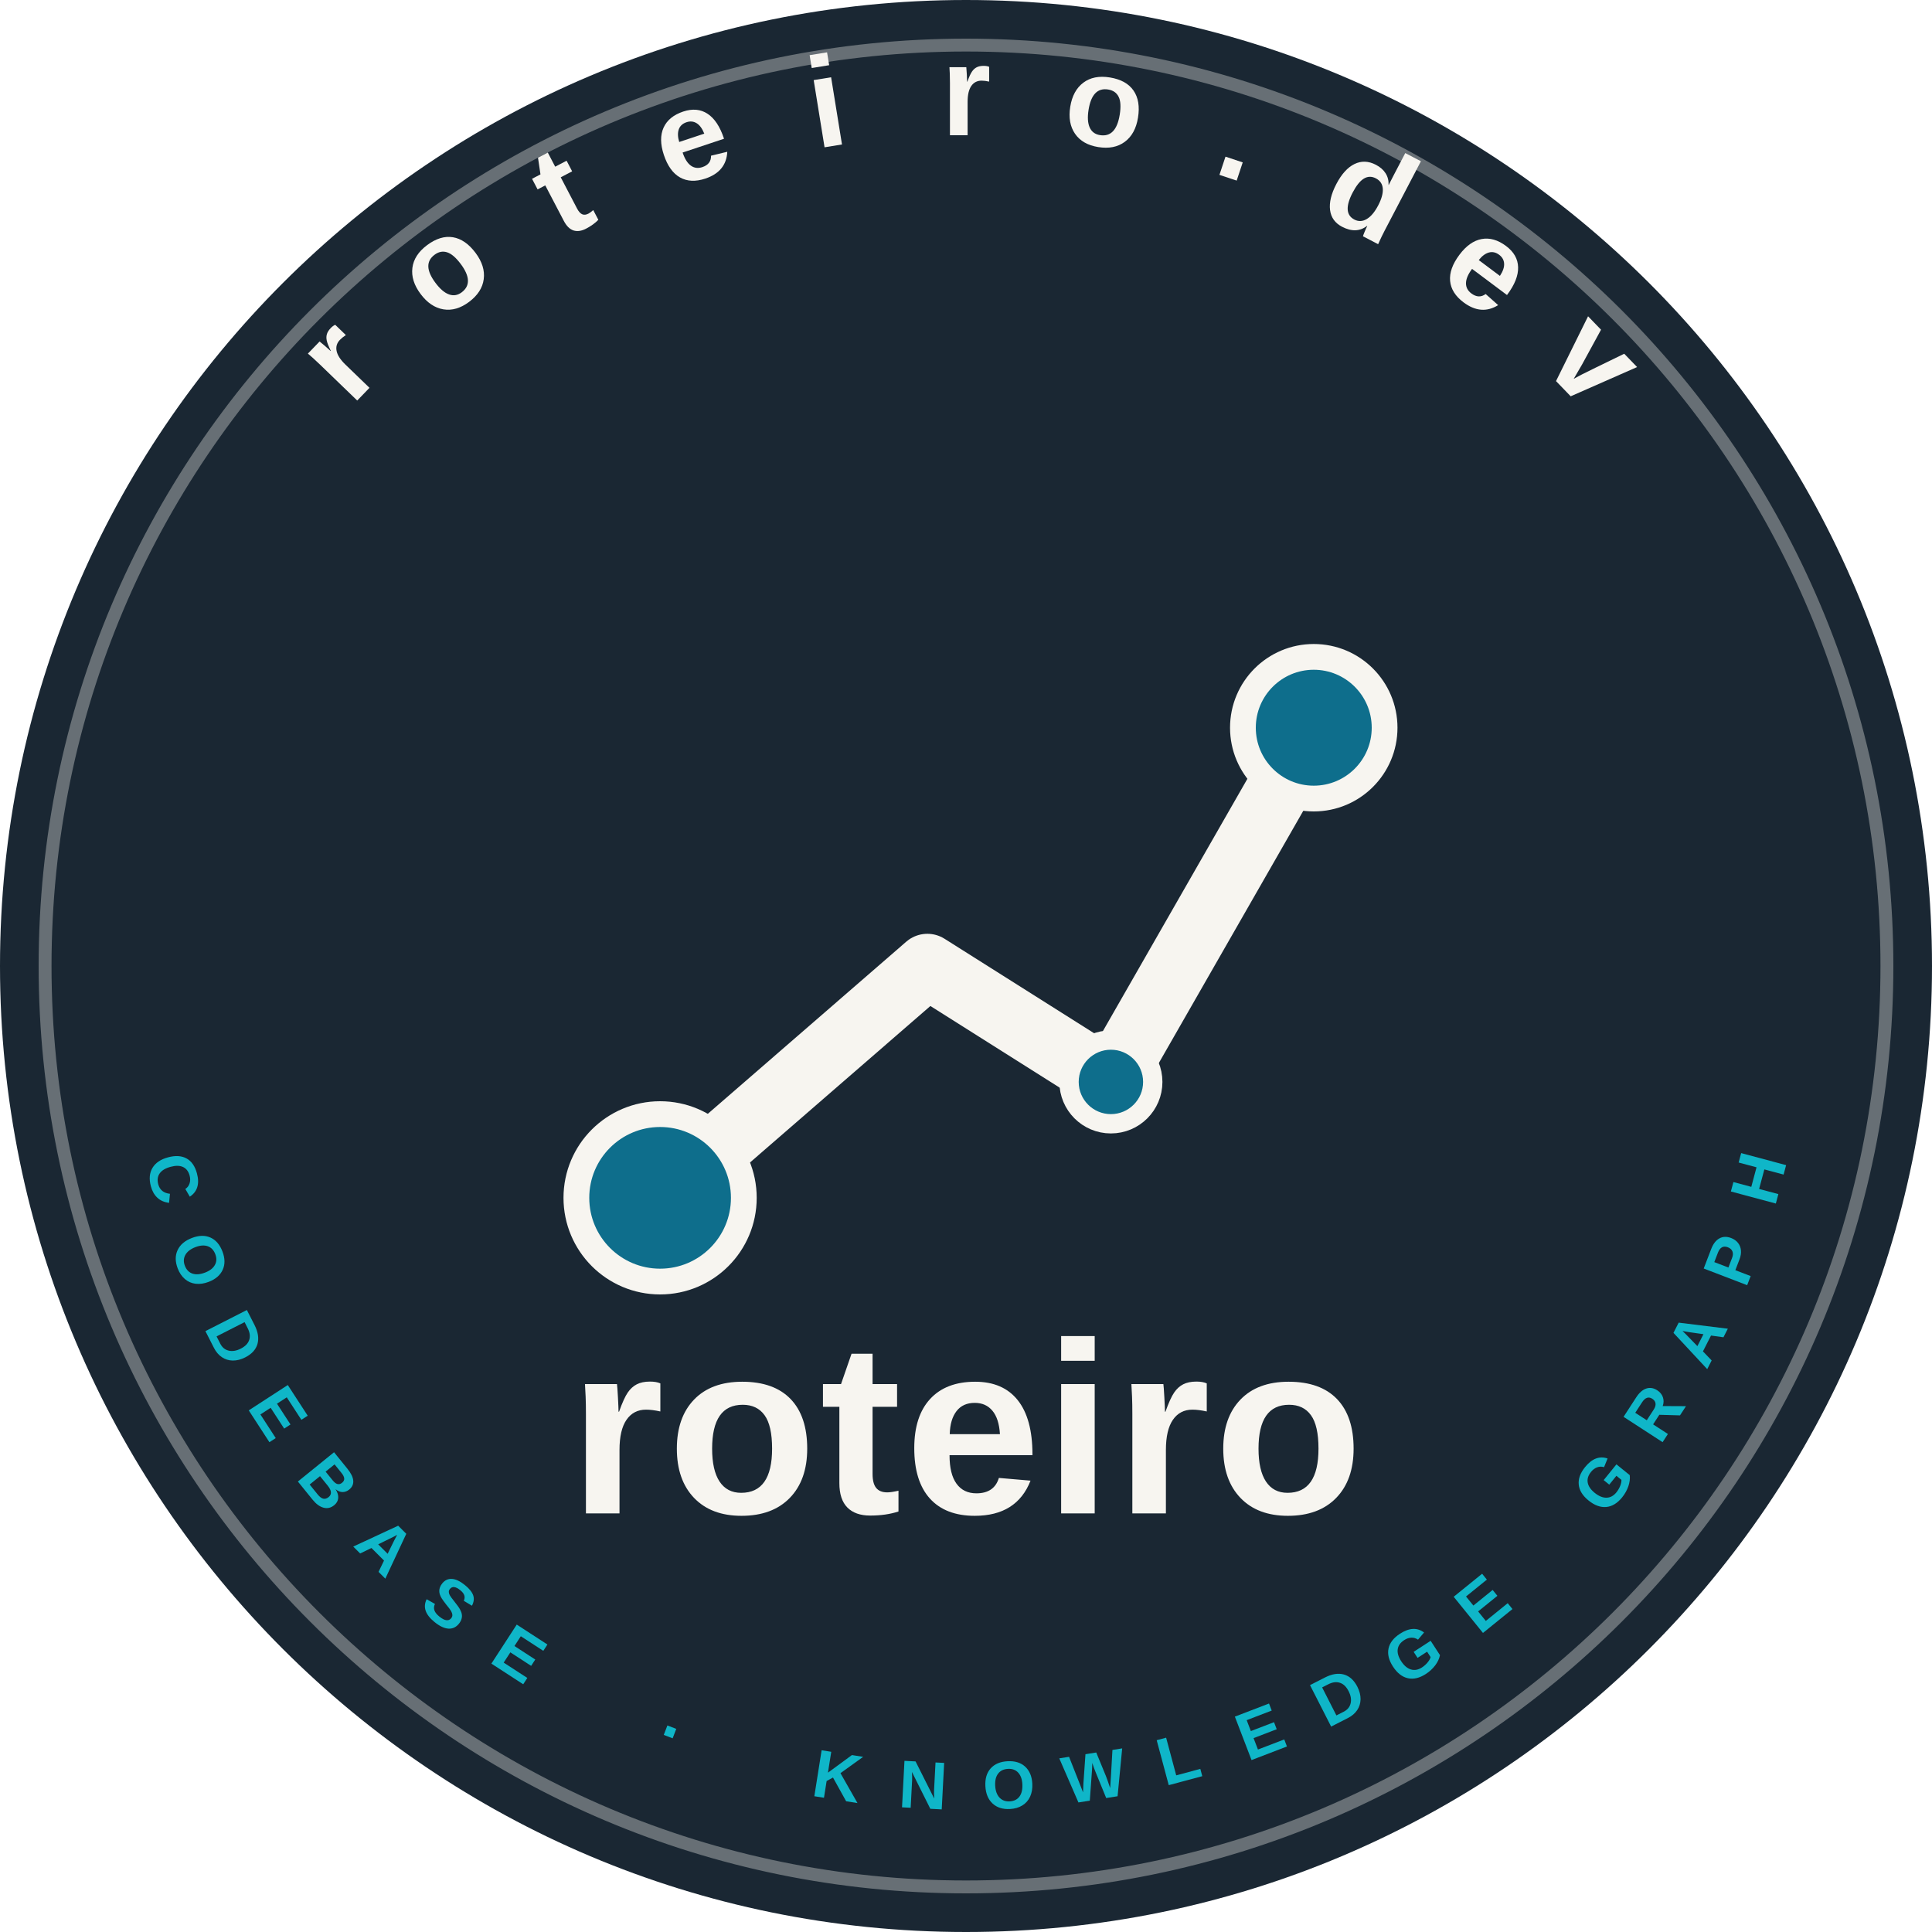
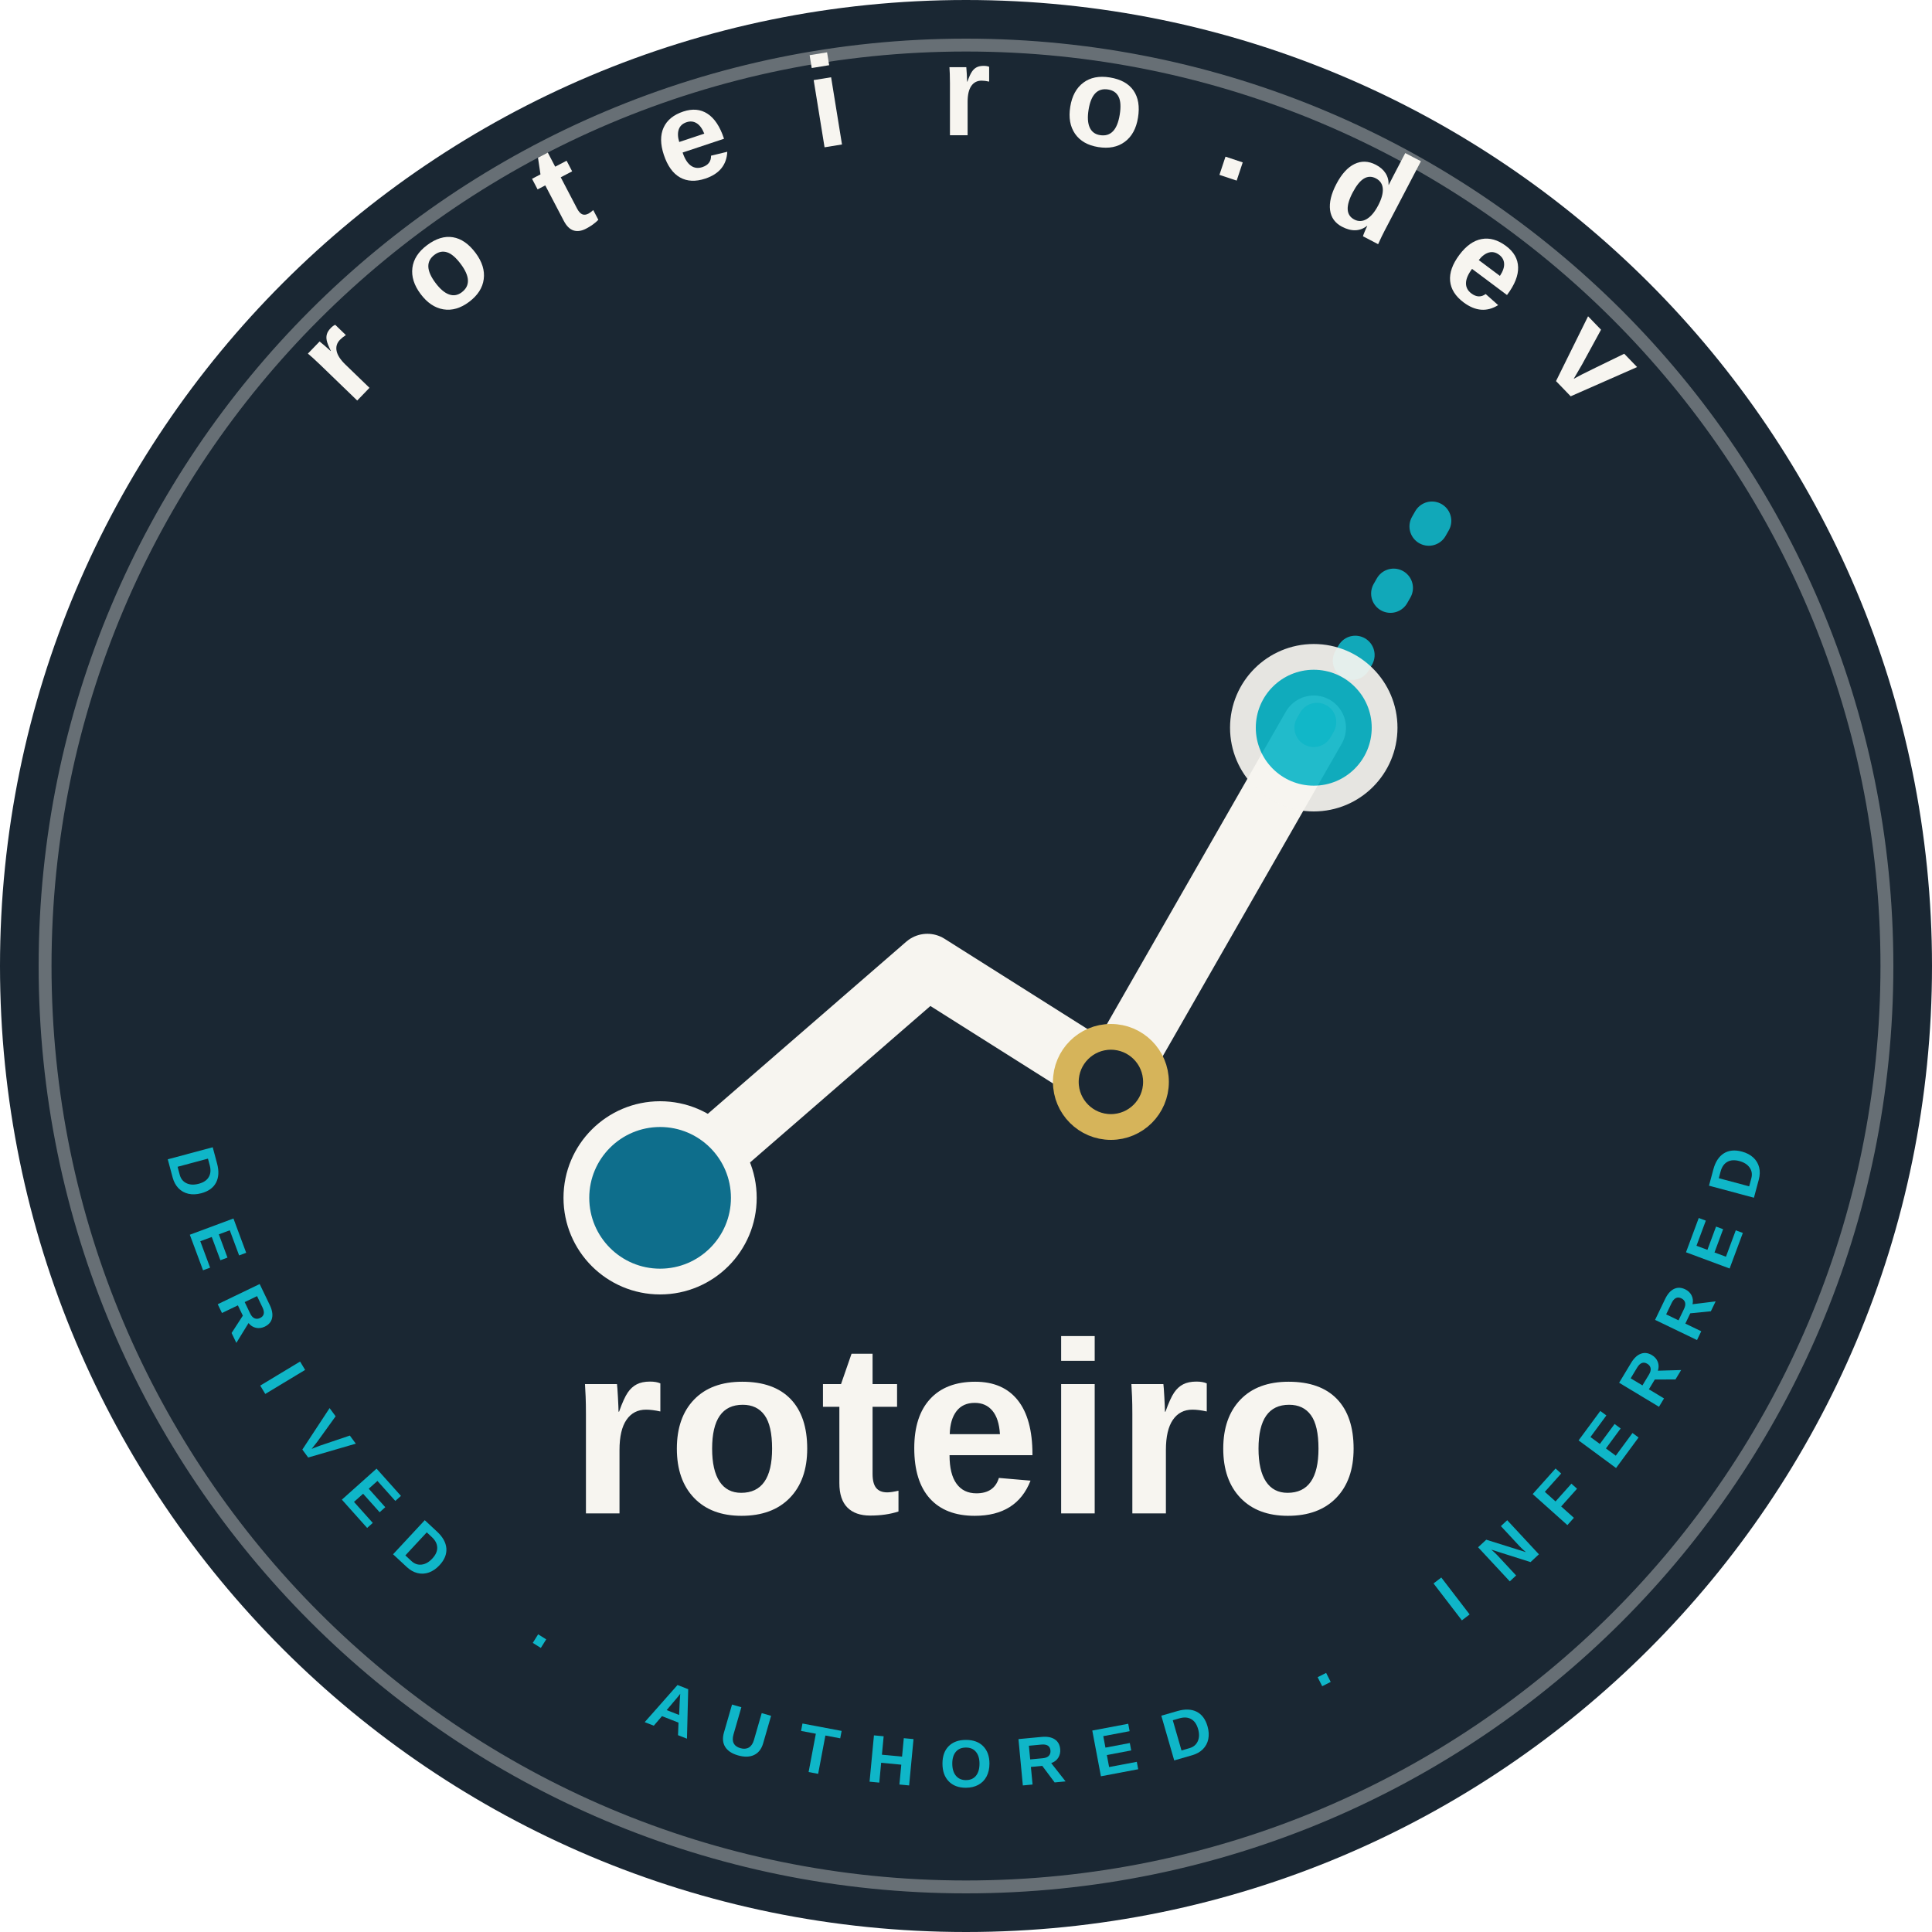
<svg xmlns="http://www.w3.org/2000/svg" width="60mm" height="60mm" viewBox="0 0 600 600" role="img" aria-label="Roteiro — roteiro.dev">
  <defs>
    <clipPath id="disc">
      <circle cx="300" cy="300" r="300" />
    </clipPath>
  </defs>
  <g clip-path="url(#disc)">
    <circle cx="300" cy="300" r="300" fill="#1a2733" />
    <circle cx="300" cy="300" r="286" fill="none" stroke="#f7f5f0" stroke-width="4" stroke-opacity="0.35" />
    <g stroke-linecap="round" stroke-linejoin="round">
      <path d="M 205 372 L 288 300 L 345 336 L 408 226" fill="none" stroke="#f7f5f0" stroke-width="20" />
+       <path d="M 408 226 L 452 149" fill="none" stroke="#0fb6c8" stroke-width="12" stroke-dasharray="2 22" opacity="0.9" />
      <circle cx="205" cy="372" r="26" fill="#0e6e8c" stroke="#f7f5f0" stroke-width="8" />
-       <circle cx="345" cy="336" r="13" fill="#0e6e8c" stroke="#f7f5f0" stroke-width="6" />
-       <circle cx="408" cy="226" r="22" fill="#0e6e8c" stroke="#f7f5f0" stroke-width="8" />
+       <circle cx="345" cy="336" r="14" fill="#1a2733" stroke="#d6b45a" stroke-width="8" />
+       <circle cx="408" cy="226" r="22" fill="#0fb6c8" stroke="#f7f5f0" stroke-width="8" opacity="0.92" />
    </g>
    <text x="300" y="470" text-anchor="middle" font-family="Arial, Helvetica, sans-serif" font-size="76" font-weight="800" letter-spacing="1" fill="#f7f5f0">roteiro</text>
    <text x="114.4" y="120.8" transform="rotate(-46.0 114.4 120.8)" text-anchor="middle" font-family="Arial, Helvetica, sans-serif" font-size="40" font-weight="700" fill="#f7f5f0">r</text>
    <text x="145.5" y="93.4" transform="rotate(-36.8 145.5 93.4)" text-anchor="middle" font-family="Arial, Helvetica, sans-serif" font-size="40" font-weight="700" fill="#f7f5f0">o</text>
    <text x="180.5" y="71.4" transform="rotate(-27.6 180.5 71.4)" text-anchor="middle" font-family="Arial, Helvetica, sans-serif" font-size="40" font-weight="700" fill="#f7f5f0">t</text>
    <text x="218.6" y="55.2" transform="rotate(-18.4 218.6 55.2)" text-anchor="middle" font-family="Arial, Helvetica, sans-serif" font-size="40" font-weight="700" fill="#f7f5f0">e</text>
    <text x="258.8" y="45.3" transform="rotate(-9.2 258.8 45.3)" text-anchor="middle" font-family="Arial, Helvetica, sans-serif" font-size="40" font-weight="700" fill="#f7f5f0">i</text>
    <text x="300.0" y="42.0" transform="rotate(0.0 300.0 42.0)" text-anchor="middle" font-family="Arial, Helvetica, sans-serif" font-size="40" font-weight="700" fill="#f7f5f0">r</text>
    <text x="341.2" y="45.3" transform="rotate(9.2 341.2 45.3)" text-anchor="middle" font-family="Arial, Helvetica, sans-serif" font-size="40" font-weight="700" fill="#f7f5f0">o</text>
    <text x="381.4" y="55.2" transform="rotate(18.4 381.4 55.2)" text-anchor="middle" font-family="Arial, Helvetica, sans-serif" font-size="40" font-weight="700" fill="#f7f5f0">.</text>
    <text x="419.5" y="71.4" transform="rotate(27.6 419.5 71.4)" text-anchor="middle" font-family="Arial, Helvetica, sans-serif" font-size="40" font-weight="700" fill="#f7f5f0">d</text>
    <text x="454.5" y="93.4" transform="rotate(36.8 454.5 93.4)" text-anchor="middle" font-family="Arial, Helvetica, sans-serif" font-size="40" font-weight="700" fill="#f7f5f0">e</text>
    <text x="485.6" y="120.8" transform="rotate(46.0 485.6 120.8)" text-anchor="middle" font-family="Arial, Helvetica, sans-serif" font-size="40" font-weight="700" fill="#f7f5f0">v</text>
-     <text x="46.9" y="367.8" transform="rotate(75.0 46.9 367.8)" text-anchor="middle" font-family="Arial, Helvetica, sans-serif" font-size="21" font-weight="600" fill="#0fb6c8">C</text>
-     <text x="55.4" y="393.9" transform="rotate(69.0 55.4 393.9)" text-anchor="middle" font-family="Arial, Helvetica, sans-serif" font-size="21" font-weight="600" fill="#0fb6c8">O</text>
-     <text x="66.6" y="418.9" transform="rotate(63.0 66.6 418.9)" text-anchor="middle" font-family="Arial, Helvetica, sans-serif" font-size="21" font-weight="600" fill="#0fb6c8">D</text>
-     <text x="80.3" y="442.7" transform="rotate(57.0 80.3 442.7)" text-anchor="middle" font-family="Arial, Helvetica, sans-serif" font-size="21" font-weight="600" fill="#0fb6c8">E</text>
-     <text x="96.4" y="464.9" transform="rotate(51.0 96.4 464.9)" text-anchor="middle" font-family="Arial, Helvetica, sans-serif" font-size="21" font-weight="600" fill="#0fb6c8">B</text>
-     <text x="114.7" y="485.3" transform="rotate(45.0 114.7 485.3)" text-anchor="middle" font-family="Arial, Helvetica, sans-serif" font-size="21" font-weight="600" fill="#0fb6c8">A</text>
-     <text x="135.1" y="503.6" transform="rotate(39.0 135.1 503.6)" text-anchor="middle" font-family="Arial, Helvetica, sans-serif" font-size="21" font-weight="600" fill="#0fb6c8">S</text>
-     <text x="157.3" y="519.7" transform="rotate(33.0 157.3 519.7)" text-anchor="middle" font-family="Arial, Helvetica, sans-serif" font-size="21" font-weight="600" fill="#0fb6c8">E</text>
-     <text x="181.1" y="533.4" transform="rotate(27.0 181.1 533.4)" text-anchor="middle" font-family="Arial, Helvetica, sans-serif" font-size="21" font-weight="600" fill="#0fb6c8"> </text>
-     <text x="206.1" y="544.6" transform="rotate(21.0 206.1 544.6)" text-anchor="middle" font-family="Arial, Helvetica, sans-serif" font-size="21" font-weight="600" fill="#0fb6c8">·</text>
-     <text x="232.2" y="553.1" transform="rotate(15.0 232.2 553.1)" text-anchor="middle" font-family="Arial, Helvetica, sans-serif" font-size="21" font-weight="600" fill="#0fb6c8"> </text>
-     <text x="259.0" y="558.8" transform="rotate(9.0 259.0 558.8)" text-anchor="middle" font-family="Arial, Helvetica, sans-serif" font-size="21" font-weight="600" fill="#0fb6c8">K</text>
-     <text x="286.3" y="561.6" transform="rotate(3.0 286.3 561.6)" text-anchor="middle" font-family="Arial, Helvetica, sans-serif" font-size="21" font-weight="600" fill="#0fb6c8">N</text>
-     <text x="313.7" y="561.6" transform="rotate(-3.0 313.7 561.6)" text-anchor="middle" font-family="Arial, Helvetica, sans-serif" font-size="21" font-weight="600" fill="#0fb6c8">O</text>
-     <text x="341.0" y="558.8" transform="rotate(-9.0 341.0 558.8)" text-anchor="middle" font-family="Arial, Helvetica, sans-serif" font-size="21" font-weight="600" fill="#0fb6c8">W</text>
-     <text x="367.8" y="553.1" transform="rotate(-15.0 367.8 553.1)" text-anchor="middle" font-family="Arial, Helvetica, sans-serif" font-size="21" font-weight="600" fill="#0fb6c8">L</text>
-     <text x="393.9" y="544.6" transform="rotate(-21.0 393.9 544.6)" text-anchor="middle" font-family="Arial, Helvetica, sans-serif" font-size="21" font-weight="600" fill="#0fb6c8">E</text>
-     <text x="418.9" y="533.4" transform="rotate(-27.0 418.9 533.4)" text-anchor="middle" font-family="Arial, Helvetica, sans-serif" font-size="21" font-weight="600" fill="#0fb6c8">D</text>
-     <text x="442.7" y="519.7" transform="rotate(-33.0 442.7 519.7)" text-anchor="middle" font-family="Arial, Helvetica, sans-serif" font-size="21" font-weight="600" fill="#0fb6c8">G</text>
-     <text x="464.9" y="503.6" transform="rotate(-39.0 464.9 503.6)" text-anchor="middle" font-family="Arial, Helvetica, sans-serif" font-size="21" font-weight="600" fill="#0fb6c8">E</text>
-     <text x="485.3" y="485.3" transform="rotate(-45.0 485.3 485.3)" text-anchor="middle" font-family="Arial, Helvetica, sans-serif" font-size="21" font-weight="600" fill="#0fb6c8"> </text>
-     <text x="503.6" y="464.9" transform="rotate(-51.0 503.6 464.9)" text-anchor="middle" font-family="Arial, Helvetica, sans-serif" font-size="21" font-weight="600" fill="#0fb6c8">G</text>
-     <text x="519.7" y="442.7" transform="rotate(-57.0 519.7 442.7)" text-anchor="middle" font-family="Arial, Helvetica, sans-serif" font-size="21" font-weight="600" fill="#0fb6c8">R</text>
-     <text x="533.4" y="418.9" transform="rotate(-63.0 533.4 418.9)" text-anchor="middle" font-family="Arial, Helvetica, sans-serif" font-size="21" font-weight="600" fill="#0fb6c8">A</text>
-     <text x="544.6" y="393.9" transform="rotate(-69.0 544.6 393.9)" text-anchor="middle" font-family="Arial, Helvetica, sans-serif" font-size="21" font-weight="600" fill="#0fb6c8">P</text>
-     <text x="553.1" y="367.8" transform="rotate(-75.0 553.1 367.8)" text-anchor="middle" font-family="Arial, Helvetica, sans-serif" font-size="21" font-weight="600" fill="#0fb6c8">H</text>
+     <text x="53.7" y="366.0" transform="rotate(75.0 53.7 366.0)" text-anchor="middle" font-family="Arial, Helvetica, sans-serif" font-size="21" font-weight="600" fill="#0fb6c8">D</text>
+     <text x="60.9" y="388.7" transform="rotate(69.6 60.9 388.7)" text-anchor="middle" font-family="Arial, Helvetica, sans-serif" font-size="21" font-weight="600" fill="#0fb6c8">E</text>
+     <text x="70.3" y="410.6" transform="rotate(64.3 70.3 410.6)" text-anchor="middle" font-family="Arial, Helvetica, sans-serif" font-size="21" font-weight="600" fill="#0fb6c8">R</text>
+     <text x="81.6" y="431.6" transform="rotate(58.9 81.6 431.6)" text-anchor="middle" font-family="Arial, Helvetica, sans-serif" font-size="21" font-weight="600" fill="#0fb6c8">I</text>
+     <text x="94.8" y="451.4" transform="rotate(53.6 94.8 451.4)" text-anchor="middle" font-family="Arial, Helvetica, sans-serif" font-size="21" font-weight="600" fill="#0fb6c8">V</text>
+     <text x="109.9" y="469.9" transform="rotate(48.2 109.9 469.9)" text-anchor="middle" font-family="Arial, Helvetica, sans-serif" font-size="21" font-weight="600" fill="#0fb6c8">E</text>
+     <text x="126.6" y="486.9" transform="rotate(42.9 126.6 486.9)" text-anchor="middle" font-family="Arial, Helvetica, sans-serif" font-size="21" font-weight="600" fill="#0fb6c8">D</text>
+     <text x="144.8" y="502.3" transform="rotate(37.5 144.8 502.3)" text-anchor="middle" font-family="Arial, Helvetica, sans-serif" font-size="21" font-weight="600" fill="#0fb6c8"> </text>
+     <text x="164.3" y="515.9" transform="rotate(32.1 164.3 515.9)" text-anchor="middle" font-family="Arial, Helvetica, sans-serif" font-size="21" font-weight="600" fill="#0fb6c8">·</text>
+     <text x="185.1" y="527.6" transform="rotate(26.8 185.1 527.6)" text-anchor="middle" font-family="Arial, Helvetica, sans-serif" font-size="21" font-weight="600" fill="#0fb6c8"> </text>
+     <text x="206.8" y="537.4" transform="rotate(21.4 206.8 537.4)" text-anchor="middle" font-family="Arial, Helvetica, sans-serif" font-size="21" font-weight="600" fill="#0fb6c8">A</text>
+     <text x="229.4" y="545.0" transform="rotate(16.1 229.4 545.0)" text-anchor="middle" font-family="Arial, Helvetica, sans-serif" font-size="21" font-weight="600" fill="#0fb6c8">U</text>
+     <text x="252.6" y="550.6" transform="rotate(10.7 252.6 550.6)" text-anchor="middle" font-family="Arial, Helvetica, sans-serif" font-size="21" font-weight="600" fill="#0fb6c8">T</text>
+     <text x="276.2" y="553.9" transform="rotate(5.4 276.2 553.9)" text-anchor="middle" font-family="Arial, Helvetica, sans-serif" font-size="21" font-weight="600" fill="#0fb6c8">H</text>
+     <text x="300.0" y="555.0" transform="rotate(0.0 300.0 555.0)" text-anchor="middle" font-family="Arial, Helvetica, sans-serif" font-size="21" font-weight="600" fill="#0fb6c8">O</text>
+     <text x="323.8" y="553.9" transform="rotate(-5.4 323.8 553.9)" text-anchor="middle" font-family="Arial, Helvetica, sans-serif" font-size="21" font-weight="600" fill="#0fb6c8">R</text>
+     <text x="347.4" y="550.6" transform="rotate(-10.7 347.4 550.6)" text-anchor="middle" font-family="Arial, Helvetica, sans-serif" font-size="21" font-weight="600" fill="#0fb6c8">E</text>
+     <text x="370.6" y="545.0" transform="rotate(-16.1 370.6 545.0)" text-anchor="middle" font-family="Arial, Helvetica, sans-serif" font-size="21" font-weight="600" fill="#0fb6c8">D</text>
+     <text x="393.2" y="537.4" transform="rotate(-21.4 393.2 537.4)" text-anchor="middle" font-family="Arial, Helvetica, sans-serif" font-size="21" font-weight="600" fill="#0fb6c8"> </text>
+     <text x="414.9" y="527.6" transform="rotate(-26.8 414.9 527.6)" text-anchor="middle" font-family="Arial, Helvetica, sans-serif" font-size="21" font-weight="600" fill="#0fb6c8">·</text>
+     <text x="435.7" y="515.9" transform="rotate(-32.1 435.7 515.9)" text-anchor="middle" font-family="Arial, Helvetica, sans-serif" font-size="21" font-weight="600" fill="#0fb6c8"> </text>
+     <text x="455.2" y="502.3" transform="rotate(-37.5 455.2 502.3)" text-anchor="middle" font-family="Arial, Helvetica, sans-serif" font-size="21" font-weight="600" fill="#0fb6c8">I</text>
+     <text x="473.4" y="486.9" transform="rotate(-42.9 473.4 486.9)" text-anchor="middle" font-family="Arial, Helvetica, sans-serif" font-size="21" font-weight="600" fill="#0fb6c8">N</text>
+     <text x="490.1" y="469.9" transform="rotate(-48.2 490.1 469.9)" text-anchor="middle" font-family="Arial, Helvetica, sans-serif" font-size="21" font-weight="600" fill="#0fb6c8">F</text>
+     <text x="505.2" y="451.4" transform="rotate(-53.6 505.2 451.4)" text-anchor="middle" font-family="Arial, Helvetica, sans-serif" font-size="21" font-weight="600" fill="#0fb6c8">E</text>
+     <text x="518.4" y="431.6" transform="rotate(-58.9 518.4 431.6)" text-anchor="middle" font-family="Arial, Helvetica, sans-serif" font-size="21" font-weight="600" fill="#0fb6c8">R</text>
+     <text x="529.7" y="410.6" transform="rotate(-64.3 529.7 410.6)" text-anchor="middle" font-family="Arial, Helvetica, sans-serif" font-size="21" font-weight="600" fill="#0fb6c8">R</text>
+     <text x="539.1" y="388.7" transform="rotate(-69.6 539.1 388.7)" text-anchor="middle" font-family="Arial, Helvetica, sans-serif" font-size="21" font-weight="600" fill="#0fb6c8">E</text>
+     <text x="546.3" y="366.0" transform="rotate(-75.0 546.3 366.0)" text-anchor="middle" font-family="Arial, Helvetica, sans-serif" font-size="21" font-weight="600" fill="#0fb6c8">D</text>
  </g>
</svg>
